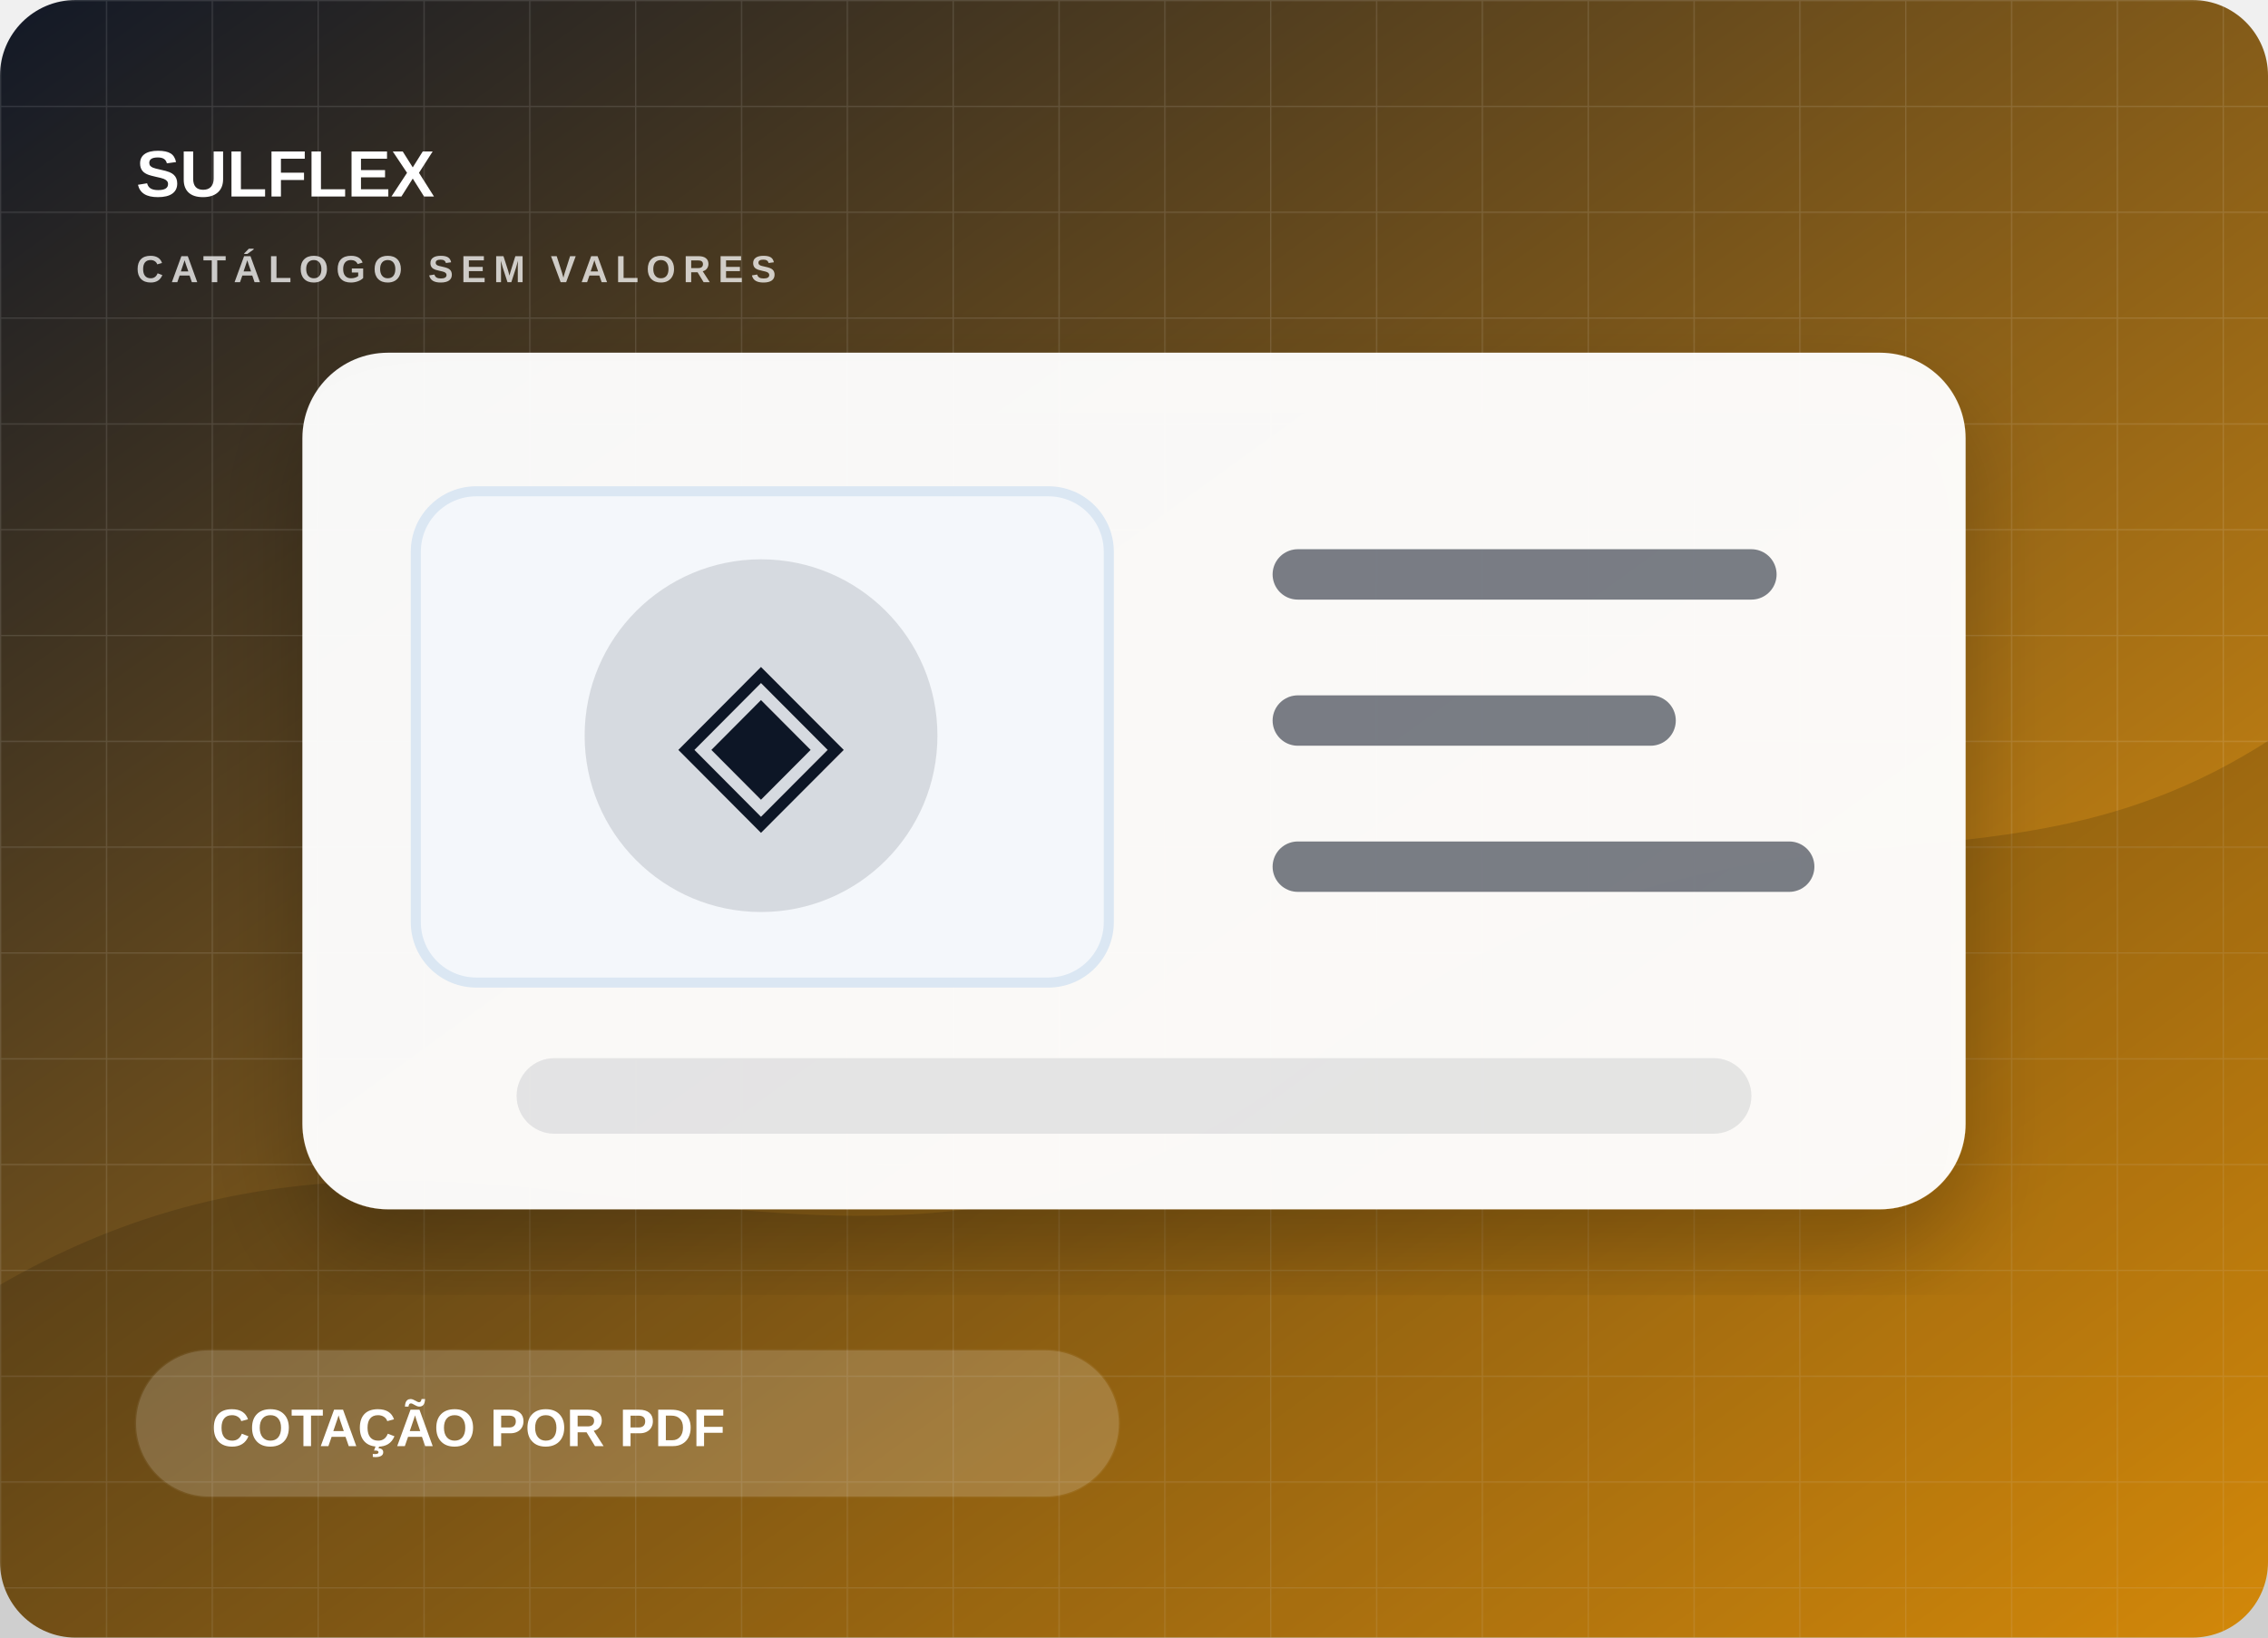
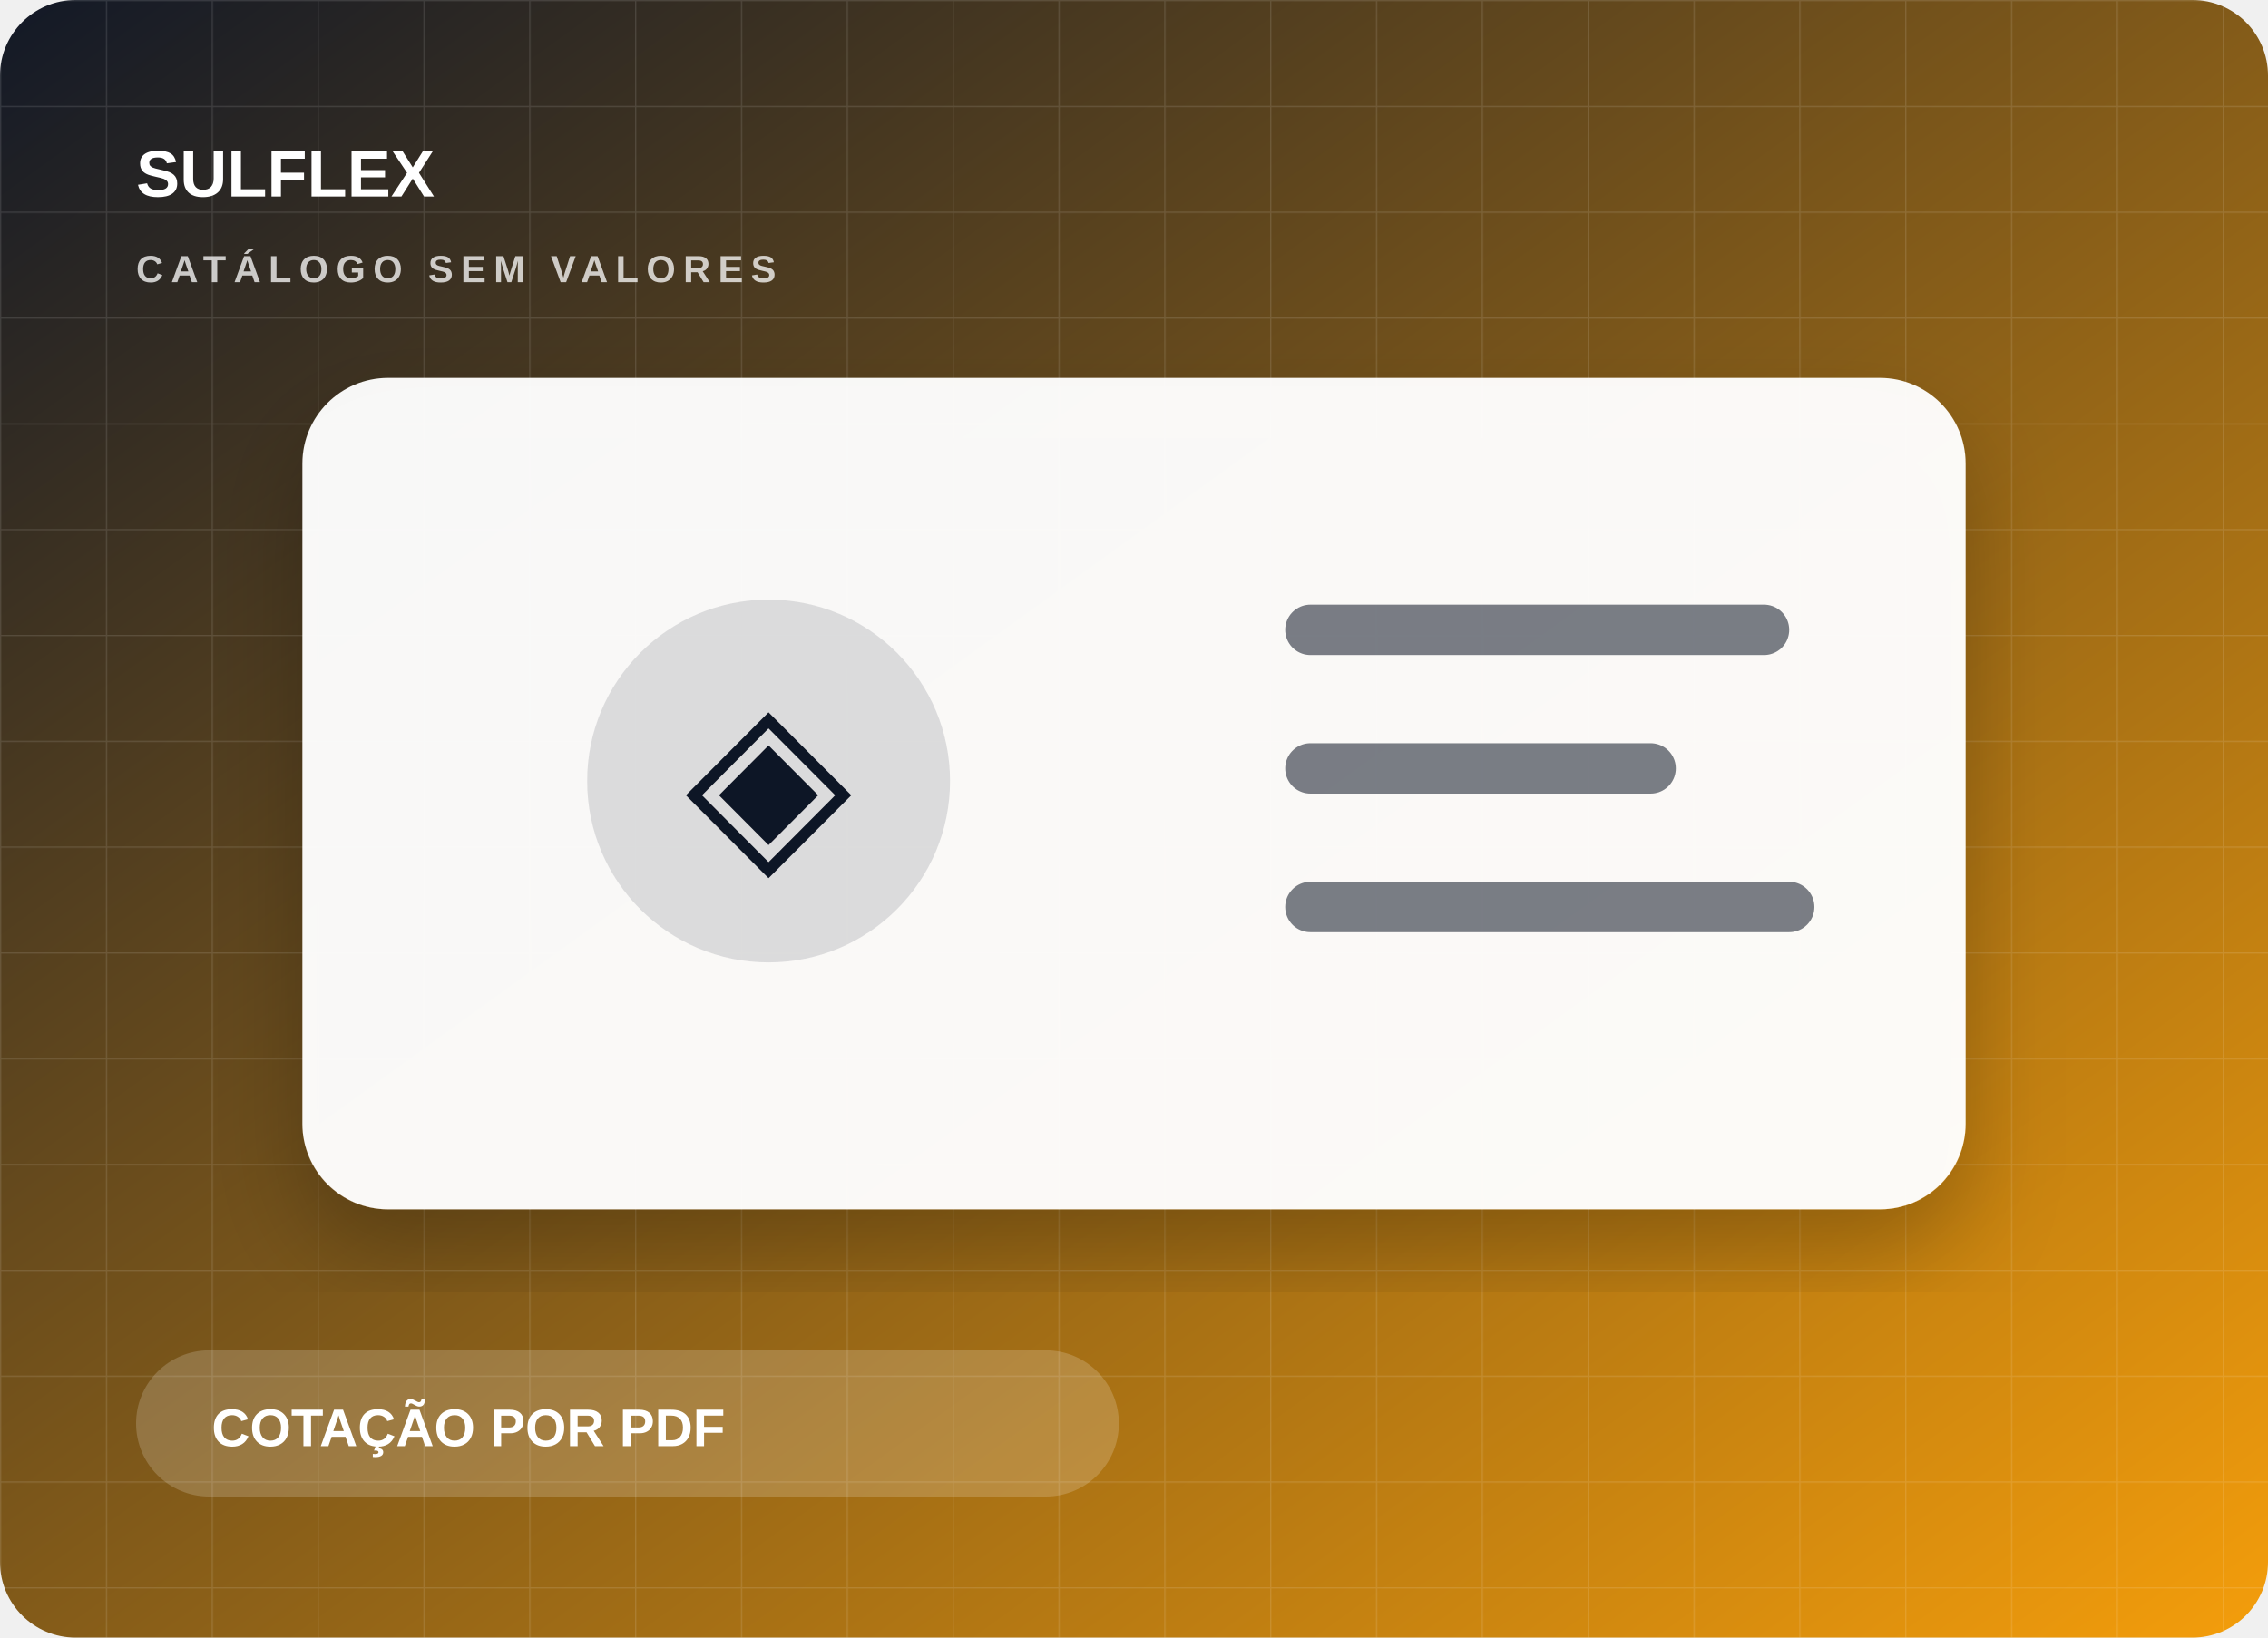
<svg xmlns="http://www.w3.org/2000/svg" width="900" height="650" viewBox="0 0 900 650">
  <defs>
    <linearGradient id="g" x1="0" y1="0" x2="1" y2="1">
      <stop offset="0" stop-color="#111827" />
      <stop offset="1" stop-color="#f59e0b" />
    </linearGradient>
-     <pattern id="grid" width="42" height="42" patternUnits="userSpaceOnUse">
+     <pattern id="p" width="42" height="42" patternUnits="userSpaceOnUse">
      <path d="M42 0L0 0 0 42" fill="none" stroke="#fff" stroke-opacity=".12" />
    </pattern>
    <filter id="s">
      <feDropShadow dx="0" dy="18" stdDeviation="18" flood-color="#000" flood-opacity=".25" />
    </filter>
  </defs>
  <rect width="900" height="650" rx="30" fill="url(#g)" />
-   <rect width="900" height="650" rx="30" fill="url(#grid)" />
-   <path d="M0 510C190 400 335 560 515 425C700 285 790 380 920 280L920 680H0Z" fill="#000" opacity=".14" />
+   <rect width="900" height="650" rx="30" fill="url(#p)" />
  <g filter="url(#s)">
-     <rect x="120" y="140" width="660" height="340" rx="34" fill="#fff" opacity=".96" />
-     <rect x="165" y="195" width="275" height="195" rx="24" fill="#f4f7fb" stroke="#dbe7f3" stroke-width="4" />
-     <circle cx="302" cy="292" r="70" fill="#111827" opacity=".13" />
-     <text x="302" y="320" text-anchor="middle" font-family="Arial" font-size="86" font-weight="900" fill="#111827">◈</text>
-     <path d="M515 228H695M515 286H655M515 344H710" stroke="#111827" stroke-width="20" stroke-linecap="round" opacity=".55" />
-     <rect x="205" y="420" width="490" height="30" rx="15" fill="#0f172a" opacity=".10" />
+     <rect x="120" y="150" width="660" height="330" rx="34" fill="#fff" opacity=".96" />
+     <circle cx="305" cy="310" r="72" fill="#111827" opacity=".13" />
+     <text x="305" y="338" text-anchor="middle" font-family="Arial" font-size="86" font-weight="900" fill="#111827">◈</text>
+     <path d="M520 250H700M520 305H655M520 360H710" stroke="#111827" stroke-width="20" stroke-linecap="round" opacity=".55" />
  </g>
  <text x="54" y="78" font-family="Arial" font-size="26" font-weight="900" fill="#fff">SULFLEX</text>
  <text x="54" y="112" font-family="Arial" font-size="15" font-weight="700" fill="#fff" opacity=".75" letter-spacing="3">CATÁLOGO SEM VALORES</text>
-   <rect x="54" y="536" width="390" height="58" rx="29" fill="#fff" opacity=".18" stroke="#fff" stroke-opacity=".28" />
+   <rect x="54" y="536" width="390" height="58" rx="29" fill="#fff" opacity=".18" />
  <text x="84" y="574" font-family="Arial" font-size="21" font-weight="900" fill="#fff">COTAÇÃO POR PDF</text>
</svg>
